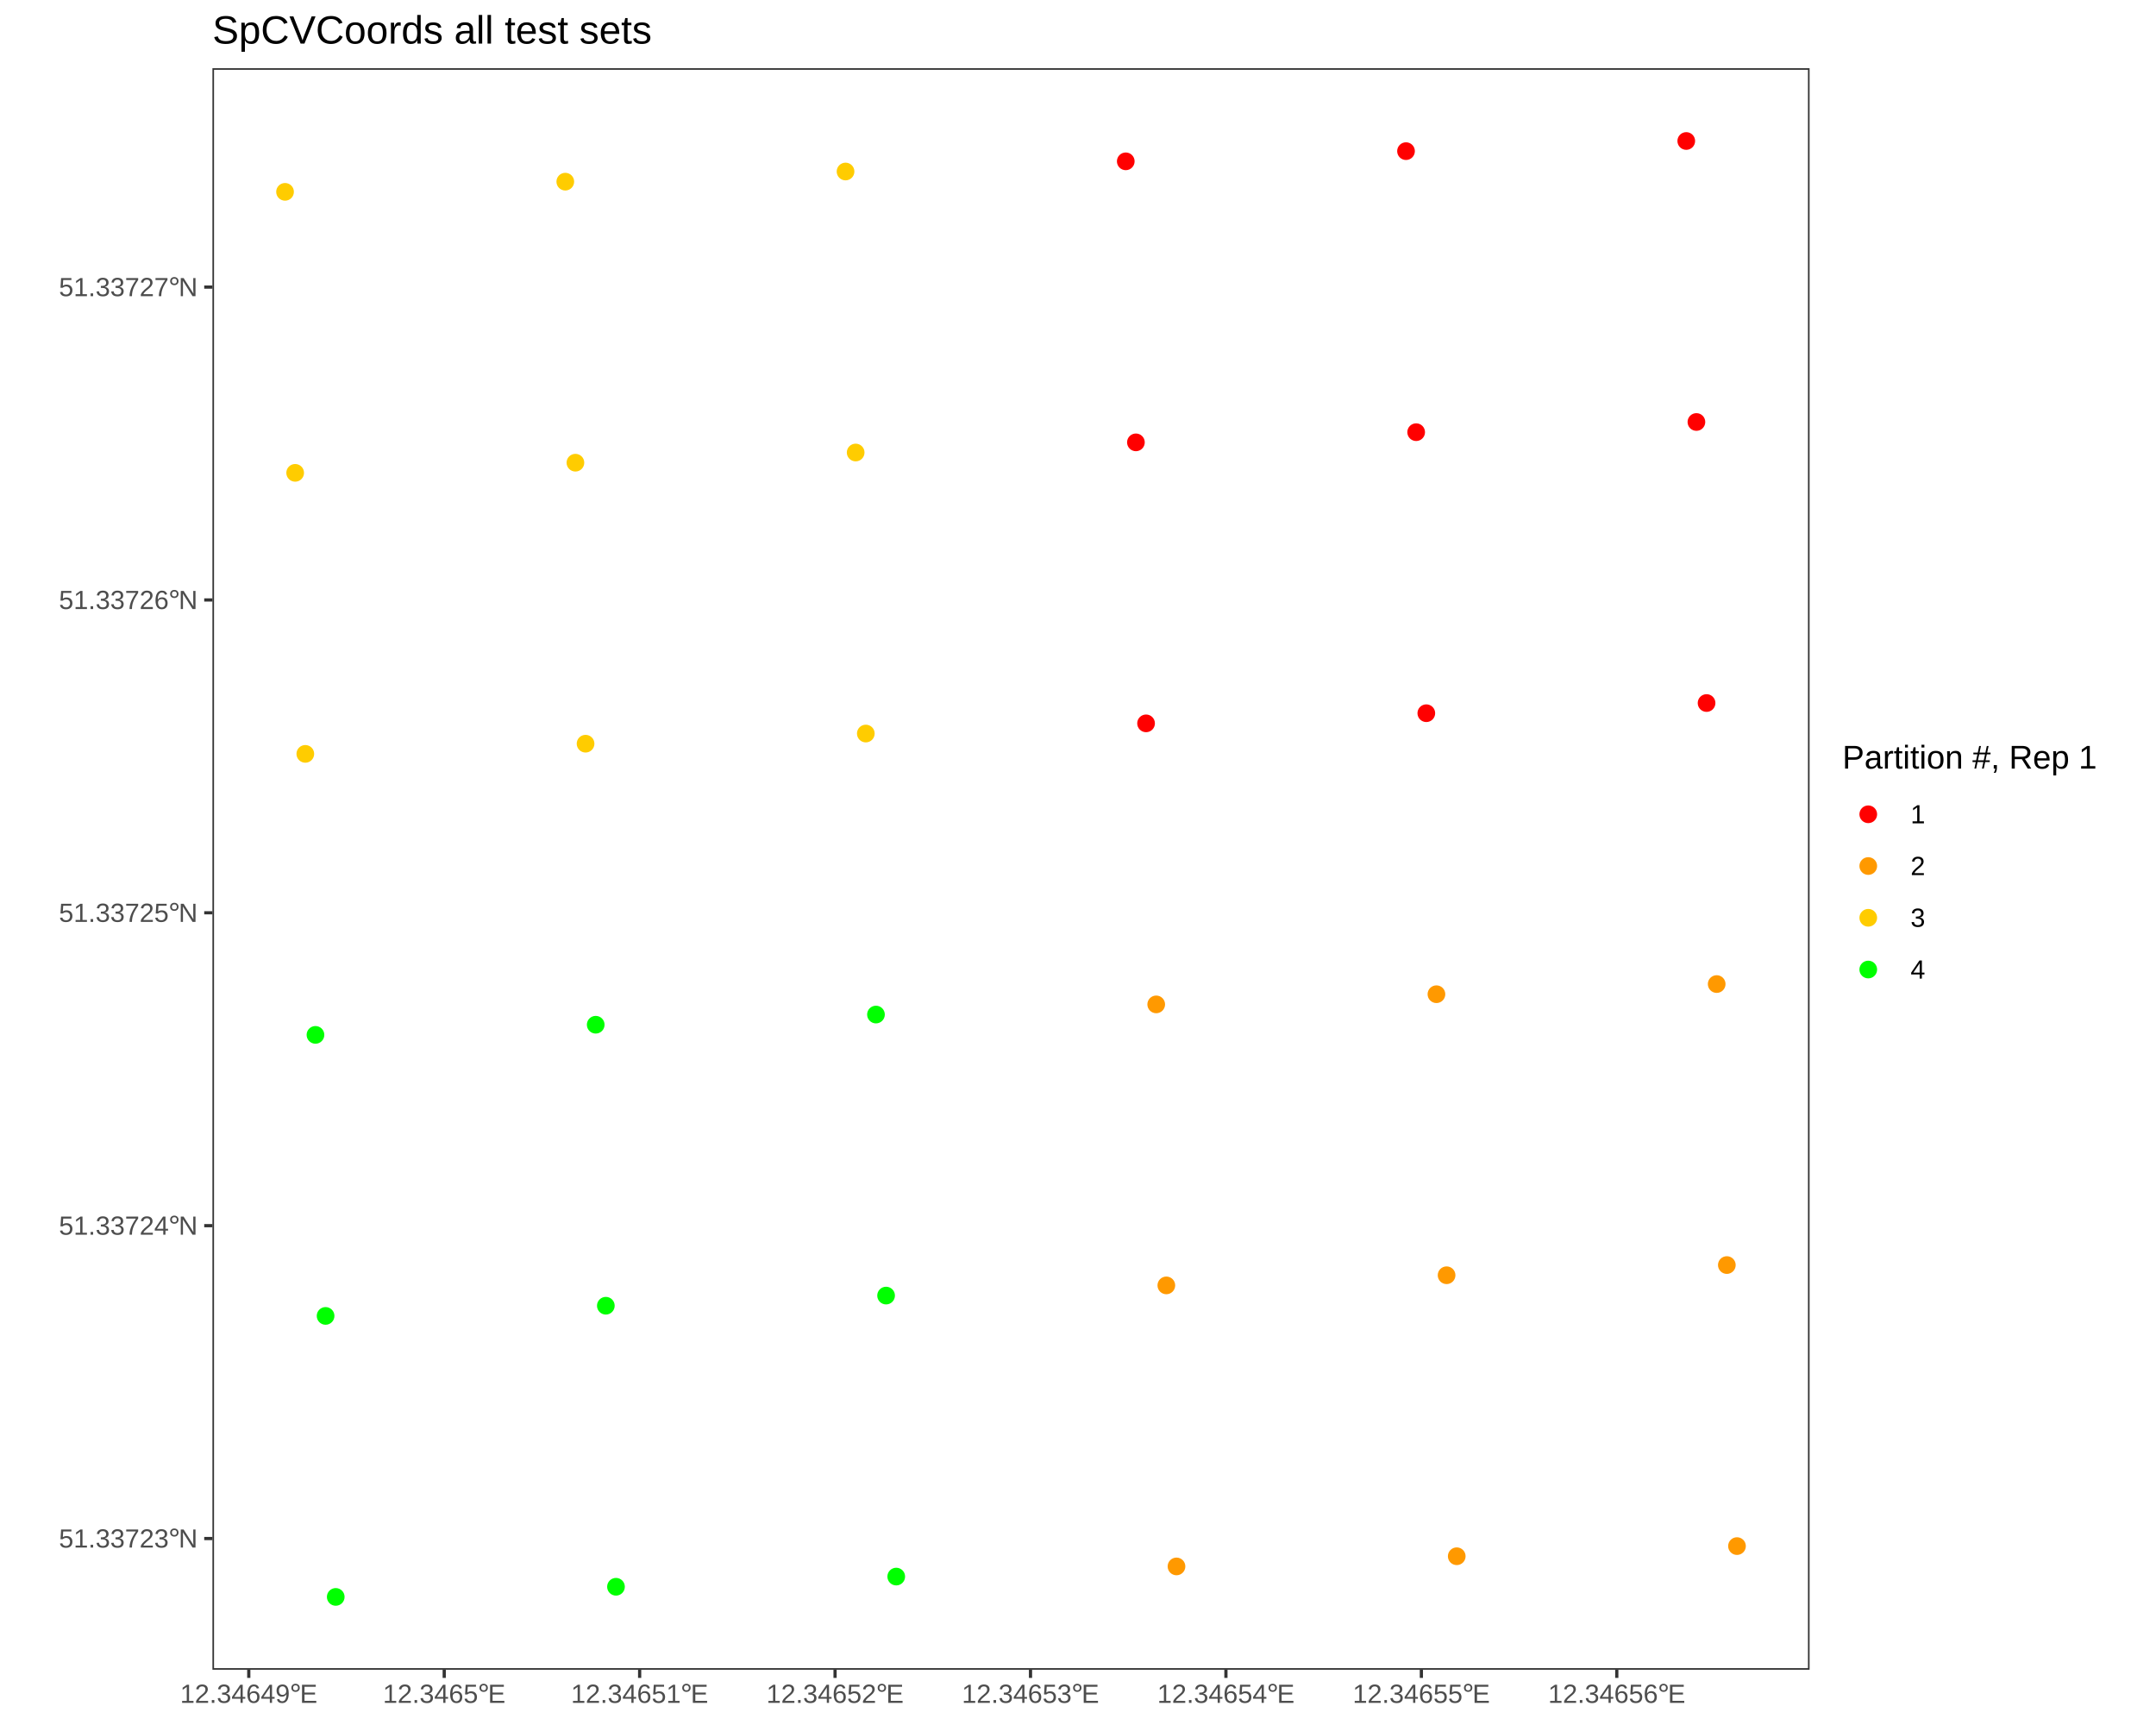
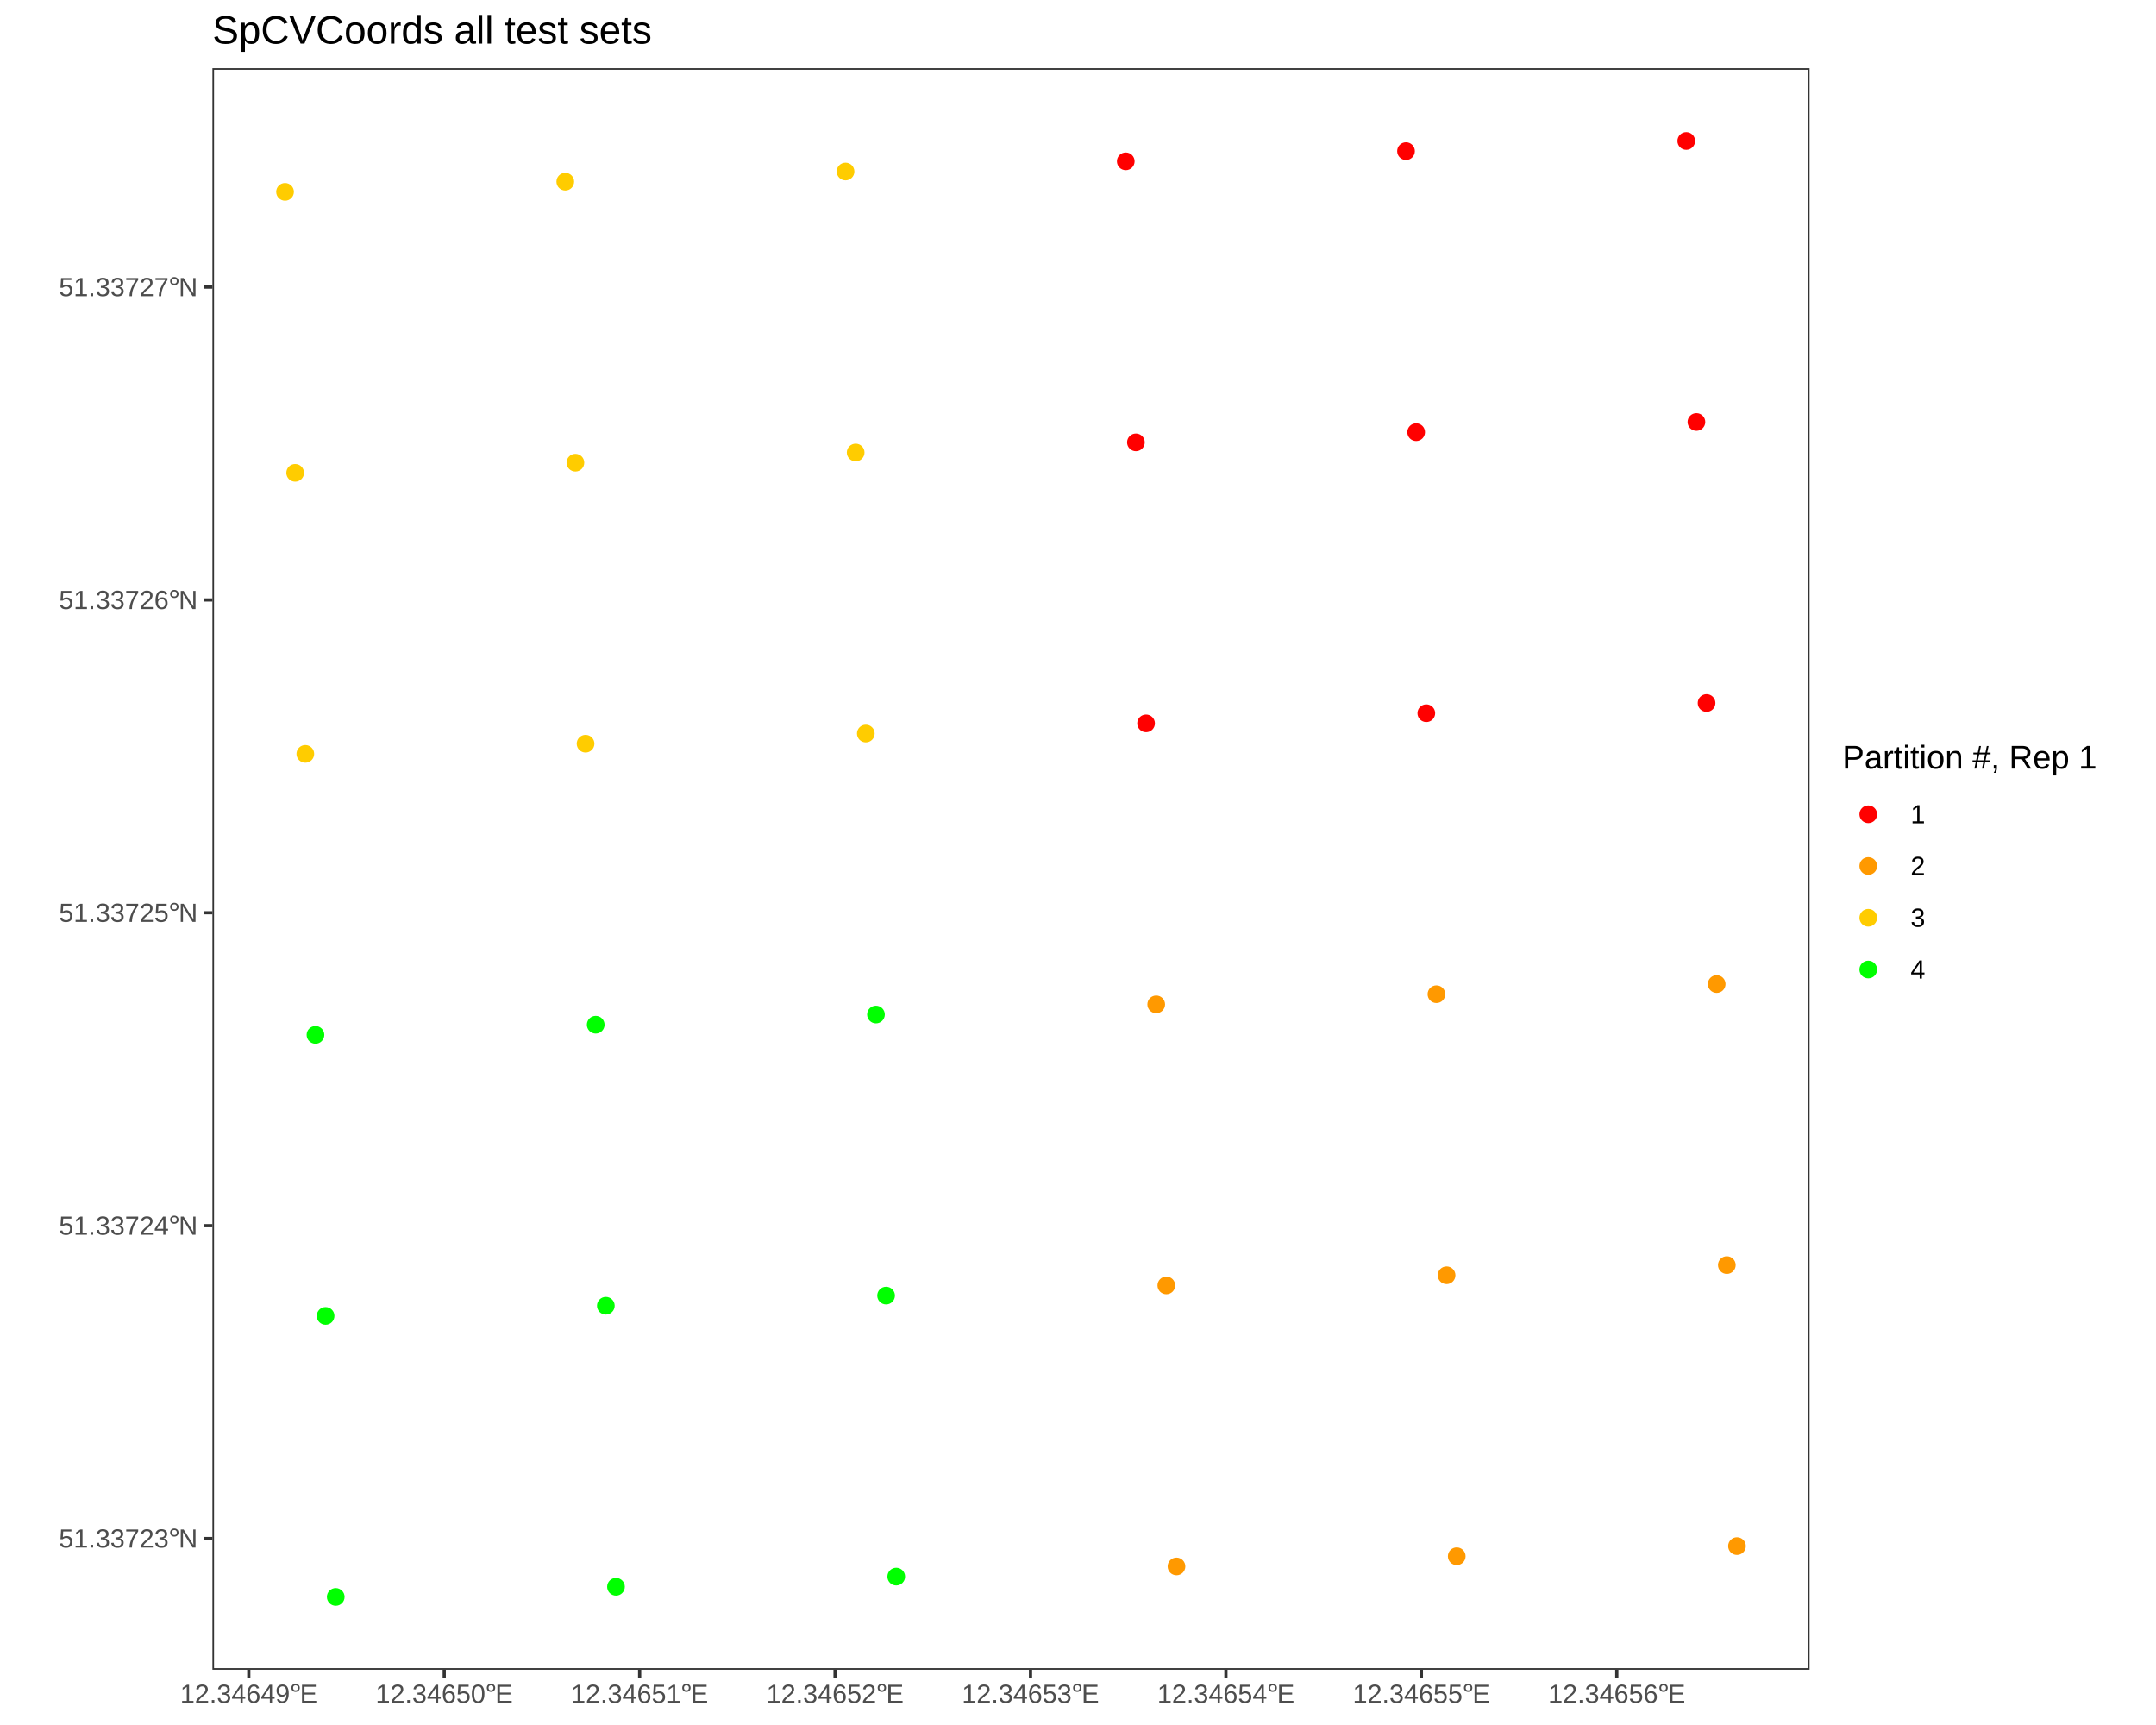
<svg xmlns="http://www.w3.org/2000/svg" viewBox="0 0 720.00 576.00">
  <defs>
    <style type="text/css">
    line, polyline, polygon, path, rect, circle {
      fill: none;
      stroke: #000000;
      stroke-linecap: round;
      stroke-linejoin: round;
      stroke-miterlimit: 10.00;
    }
  </style>
  </defs>
  <rect width="100%" height="100%" style="stroke: none; fill: #FFFFFF;" />
  <defs>
    <clipPath id="cpMTQuMTl8NzA1LjgxfDU3Ni4wMHwwLjAw">
      <rect x="14.19" y="0.00" width="691.62" height="576.00" />
    </clipPath>
  </defs>
  <rect x="14.19" y="0.00" width="691.62" height="576.00" style="stroke-width: 1.07; stroke: #FFFFFF; fill: #FFFFFF;" clip-path="url(#cpMTQuMTl8NzA1LjgxfDU3Ni4wMHwwLjAw)" />
  <defs>
    <clipPath id="cpMC4wMHw3MjAuMDB8NTc2LjAwfDAuMDA=">
      <rect x="0.00" y="0.00" width="720.00" height="576.00" />
    </clipPath>
  </defs>
  <defs>
    <clipPath id="cpNzAuOTR8NjA0LjMxfDU1Ny41NHwyMi43Nw==">
      <rect x="70.94" y="22.77" width="533.37" height="534.77" />
    </clipPath>
  </defs>
  <rect x="70.94" y="22.77" width="533.37" height="534.77" style="stroke-width: 1.07; stroke: none; fill: #FFFFFF;" clip-path="url(#cpNzAuOTR8NjA0LjMxfDU1Ny41NHwyMi43Nw==)" />
  <circle cx="382.73" cy="241.54" r="1.95pt" style="stroke-width: 0.71; stroke: #FF0000; stroke-linecap: butt; fill: #FF0000;" clip-path="url(#cpNzAuOTR8NjA0LjMxfDU1Ny41NHwyMi43Nw==)" />
  <circle cx="476.32" cy="238.15" r="1.95pt" style="stroke-width: 0.71; stroke: #FF0000; stroke-linecap: butt; fill: #FF0000;" clip-path="url(#cpNzAuOTR8NjA0LjMxfDU1Ny41NHwyMi43Nw==)" />
  <circle cx="569.91" cy="234.75" r="1.95pt" style="stroke-width: 0.71; stroke: #FF0000; stroke-linecap: butt; fill: #FF0000;" clip-path="url(#cpNzAuOTR8NjA0LjMxfDU1Ny41NHwyMi43Nw==)" />
  <circle cx="379.34" cy="147.71" r="1.95pt" style="stroke-width: 0.71; stroke: #FF0000; stroke-linecap: butt; fill: #FF0000;" clip-path="url(#cpNzAuOTR8NjA0LjMxfDU1Ny41NHwyMi43Nw==)" />
  <circle cx="472.93" cy="144.31" r="1.95pt" style="stroke-width: 0.71; stroke: #FF0000; stroke-linecap: butt; fill: #FF0000;" clip-path="url(#cpNzAuOTR8NjA0LjMxfDU1Ny41NHwyMi43Nw==)" />
  <circle cx="566.52" cy="140.91" r="1.95pt" style="stroke-width: 0.71; stroke: #FF0000; stroke-linecap: butt; fill: #FF0000;" clip-path="url(#cpNzAuOTR8NjA0LjMxfDU1Ny41NHwyMi43Nw==)" />
  <circle cx="375.95" cy="53.87" r="1.95pt" style="stroke-width: 0.71; stroke: #FF0000; stroke-linecap: butt; fill: #FF0000;" clip-path="url(#cpNzAuOTR8NjA0LjMxfDU1Ny41NHwyMi43Nw==)" />
  <circle cx="469.54" cy="50.47" r="1.95pt" style="stroke-width: 0.71; stroke: #FF0000; stroke-linecap: butt; fill: #FF0000;" clip-path="url(#cpNzAuOTR8NjA0LjMxfDU1Ny41NHwyMi43Nw==)" />
  <circle cx="563.13" cy="47.08" r="1.95pt" style="stroke-width: 0.71; stroke: #FF0000; stroke-linecap: butt; fill: #FF0000;" clip-path="url(#cpNzAuOTR8NjA0LjMxfDU1Ny41NHwyMi43Nw==)" />
  <circle cx="392.89" cy="523.05" r="1.95pt" style="stroke-width: 0.71; stroke: #FF9900; stroke-linecap: butt; fill: #FF9900;" clip-path="url(#cpNzAuOTR8NjA0LjMxfDU1Ny41NHwyMi43Nw==)" />
  <circle cx="486.48" cy="519.65" r="1.95pt" style="stroke-width: 0.71; stroke: #FF9900; stroke-linecap: butt; fill: #FF9900;" clip-path="url(#cpNzAuOTR8NjA0LjMxfDU1Ny41NHwyMi43Nw==)" />
  <circle cx="580.07" cy="516.26" r="1.95pt" style="stroke-width: 0.71; stroke: #FF9900; stroke-linecap: butt; fill: #FF9900;" clip-path="url(#cpNzAuOTR8NjA0LjMxfDU1Ny41NHwyMi43Nw==)" />
  <circle cx="389.50" cy="429.21" r="1.95pt" style="stroke-width: 0.71; stroke: #FF9900; stroke-linecap: butt; fill: #FF9900;" clip-path="url(#cpNzAuOTR8NjA0LjMxfDU1Ny41NHwyMi43Nw==)" />
  <circle cx="483.09" cy="425.82" r="1.95pt" style="stroke-width: 0.71; stroke: #FF9900; stroke-linecap: butt; fill: #FF9900;" clip-path="url(#cpNzAuOTR8NjA0LjMxfDU1Ny41NHwyMi43Nw==)" />
  <circle cx="576.68" cy="422.42" r="1.95pt" style="stroke-width: 0.71; stroke: #FF9900; stroke-linecap: butt; fill: #FF9900;" clip-path="url(#cpNzAuOTR8NjA0LjMxfDU1Ny41NHwyMi43Nw==)" />
  <circle cx="386.12" cy="335.38" r="1.95pt" style="stroke-width: 0.71; stroke: #FF9900; stroke-linecap: butt; fill: #FF9900;" clip-path="url(#cpNzAuOTR8NjA0LjMxfDU1Ny41NHwyMi43Nw==)" />
  <circle cx="479.70" cy="331.98" r="1.95pt" style="stroke-width: 0.71; stroke: #FF9900; stroke-linecap: butt; fill: #FF9900;" clip-path="url(#cpNzAuOTR8NjA0LjMxfDU1Ny41NHwyMi43Nw==)" />
  <circle cx="573.29" cy="328.59" r="1.95pt" style="stroke-width: 0.71; stroke: #FF9900; stroke-linecap: butt; fill: #FF9900;" clip-path="url(#cpNzAuOTR8NjA0LjMxfDU1Ny41NHwyMi43Nw==)" />
  <circle cx="101.96" cy="251.73" r="1.95pt" style="stroke-width: 0.71; stroke: #FFCC00; stroke-linecap: butt; fill: #FFCC00;" clip-path="url(#cpNzAuOTR8NjA0LjMxfDU1Ny41NHwyMi43Nw==)" />
  <circle cx="195.55" cy="248.33" r="1.95pt" style="stroke-width: 0.71; stroke: #FFCC00; stroke-linecap: butt; fill: #FFCC00;" clip-path="url(#cpNzAuOTR8NjA0LjMxfDU1Ny41NHwyMi43Nw==)" />
  <circle cx="289.14" cy="244.94" r="1.95pt" style="stroke-width: 0.71; stroke: #FFCC00; stroke-linecap: butt; fill: #FFCC00;" clip-path="url(#cpNzAuOTR8NjA0LjMxfDU1Ny41NHwyMi43Nw==)" />
  <circle cx="98.57" cy="157.89" r="1.95pt" style="stroke-width: 0.71; stroke: #FFCC00; stroke-linecap: butt; fill: #FFCC00;" clip-path="url(#cpNzAuOTR8NjA0LjMxfDU1Ny41NHwyMi43Nw==)" />
  <circle cx="192.16" cy="154.50" r="1.95pt" style="stroke-width: 0.71; stroke: #FFCC00; stroke-linecap: butt; fill: #FFCC00;" clip-path="url(#cpNzAuOTR8NjA0LjMxfDU1Ny41NHwyMi43Nw==)" />
  <circle cx="285.75" cy="151.10" r="1.95pt" style="stroke-width: 0.71; stroke: #FFCC00; stroke-linecap: butt; fill: #FFCC00;" clip-path="url(#cpNzAuOTR8NjA0LjMxfDU1Ny41NHwyMi43Nw==)" />
  <circle cx="95.19" cy="64.06" r="1.95pt" style="stroke-width: 0.71; stroke: #FFCC00; stroke-linecap: butt; fill: #FFCC00;" clip-path="url(#cpNzAuOTR8NjA0LjMxfDU1Ny41NHwyMi43Nw==)" />
  <circle cx="188.78" cy="60.66" r="1.95pt" style="stroke-width: 0.71; stroke: #FFCC00; stroke-linecap: butt; fill: #FFCC00;" clip-path="url(#cpNzAuOTR8NjA0LjMxfDU1Ny41NHwyMi43Nw==)" />
  <circle cx="282.37" cy="57.27" r="1.95pt" style="stroke-width: 0.71; stroke: #FFCC00; stroke-linecap: butt; fill: #FFCC00;" clip-path="url(#cpNzAuOTR8NjA0LjMxfDU1Ny41NHwyMi43Nw==)" />
  <circle cx="112.12" cy="533.23" r="1.95pt" style="stroke-width: 0.71; stroke: #00FF00; stroke-linecap: butt; fill: #00FF00;" clip-path="url(#cpNzAuOTR8NjA0LjMxfDU1Ny41NHwyMi43Nw==)" />
  <circle cx="205.71" cy="529.84" r="1.95pt" style="stroke-width: 0.71; stroke: #00FF00; stroke-linecap: butt; fill: #00FF00;" clip-path="url(#cpNzAuOTR8NjA0LjMxfDU1Ny41NHwyMi43Nw==)" />
  <circle cx="299.30" cy="526.44" r="1.95pt" style="stroke-width: 0.71; stroke: #00FF00; stroke-linecap: butt; fill: #00FF00;" clip-path="url(#cpNzAuOTR8NjA0LjMxfDU1Ny41NHwyMi43Nw==)" />
  <circle cx="108.73" cy="439.40" r="1.95pt" style="stroke-width: 0.71; stroke: #00FF00; stroke-linecap: butt; fill: #00FF00;" clip-path="url(#cpNzAuOTR8NjA0LjMxfDU1Ny41NHwyMi43Nw==)" />
  <circle cx="202.32" cy="436.00" r="1.95pt" style="stroke-width: 0.71; stroke: #00FF00; stroke-linecap: butt; fill: #00FF00;" clip-path="url(#cpNzAuOTR8NjA0LjMxfDU1Ny41NHwyMi43Nw==)" />
  <circle cx="295.91" cy="432.61" r="1.95pt" style="stroke-width: 0.71; stroke: #00FF00; stroke-linecap: butt; fill: #00FF00;" clip-path="url(#cpNzAuOTR8NjA0LjMxfDU1Ny41NHwyMi43Nw==)" />
  <circle cx="105.35" cy="345.56" r="1.95pt" style="stroke-width: 0.71; stroke: #00FF00; stroke-linecap: butt; fill: #00FF00;" clip-path="url(#cpNzAuOTR8NjA0LjMxfDU1Ny41NHwyMi43Nw==)" />
  <circle cx="198.94" cy="342.17" r="1.95pt" style="stroke-width: 0.71; stroke: #00FF00; stroke-linecap: butt; fill: #00FF00;" clip-path="url(#cpNzAuOTR8NjA0LjMxfDU1Ny41NHwyMi43Nw==)" />
  <circle cx="292.53" cy="338.77" r="1.95pt" style="stroke-width: 0.71; stroke: #00FF00; stroke-linecap: butt; fill: #00FF00;" clip-path="url(#cpNzAuOTR8NjA0LjMxfDU1Ny41NHwyMi43Nw==)" />
  <rect x="70.94" y="22.77" width="533.37" height="534.77" style="stroke-width: 1.07; stroke: #333333;" clip-path="url(#cpNzAuOTR8NjA0LjMxfDU1Ny41NHwyMi43Nw==)" />
  <defs>
    <clipPath id="cpMC4wMHw3MjAuMDB8NTc2LjAwfDAuMDA=">
      <rect x="0.00" y="0.00" width="720.00" height="576.00" />
    </clipPath>
  </defs>
  <g clip-path="url(#cpMC4wMHw3MjAuMDB8NTc2LjAwfDAuMDA=)">
    <text x="19.67" y="516.76" style="font-size: 8.80px; fill: #4D4D4D; font-family: Liberation Sans;" textLength="36.67px" lengthAdjust="spacingAndGlyphs">51.33723</text>
  </g>
  <g clip-path="url(#cpMC4wMHw3MjAuMDB8NTc2LjAwfDAuMDA=)">
    <text x="56.34" y="516.76" style="font-size: 8.80px; fill: #4D4D4D; font-family: Symbola;" textLength="3.31px" lengthAdjust="spacingAndGlyphs">°</text>
  </g>
  <g clip-path="url(#cpMC4wMHw3MjAuMDB8NTc2LjAwfDAuMDA=)">
    <text x="59.65" y="516.76" style="font-size: 8.80px; fill: #4D4D4D; font-family: Liberation Sans;" textLength="6.36px" lengthAdjust="spacingAndGlyphs">N</text>
  </g>
  <g clip-path="url(#cpMC4wMHw3MjAuMDB8NTc2LjAwfDAuMDA=)">
    <text x="19.67" y="412.29" style="font-size: 8.80px; fill: #4D4D4D; font-family: Liberation Sans;" textLength="36.67px" lengthAdjust="spacingAndGlyphs">51.33724</text>
  </g>
  <g clip-path="url(#cpMC4wMHw3MjAuMDB8NTc2LjAwfDAuMDA=)">
    <text x="56.34" y="412.29" style="font-size: 8.80px; fill: #4D4D4D; font-family: Symbola;" textLength="3.31px" lengthAdjust="spacingAndGlyphs">°</text>
  </g>
  <g clip-path="url(#cpMC4wMHw3MjAuMDB8NTc2LjAwfDAuMDA=)">
    <text x="59.65" y="412.29" style="font-size: 8.80px; fill: #4D4D4D; font-family: Liberation Sans;" textLength="6.36px" lengthAdjust="spacingAndGlyphs">N</text>
  </g>
  <g clip-path="url(#cpMC4wMHw3MjAuMDB8NTc2LjAwfDAuMDA=)">
    <text x="19.67" y="307.83" style="font-size: 8.80px; fill: #4D4D4D; font-family: Liberation Sans;" textLength="36.67px" lengthAdjust="spacingAndGlyphs">51.33725</text>
  </g>
  <g clip-path="url(#cpMC4wMHw3MjAuMDB8NTc2LjAwfDAuMDA=)">
    <text x="56.34" y="307.83" style="font-size: 8.80px; fill: #4D4D4D; font-family: Symbola;" textLength="3.31px" lengthAdjust="spacingAndGlyphs">°</text>
  </g>
  <g clip-path="url(#cpMC4wMHw3MjAuMDB8NTc2LjAwfDAuMDA=)">
    <text x="59.65" y="307.83" style="font-size: 8.80px; fill: #4D4D4D; font-family: Liberation Sans;" textLength="6.36px" lengthAdjust="spacingAndGlyphs">N</text>
  </g>
  <g clip-path="url(#cpMC4wMHw3MjAuMDB8NTc2LjAwfDAuMDA=)">
    <text x="19.67" y="203.36" style="font-size: 8.80px; fill: #4D4D4D; font-family: Liberation Sans;" textLength="36.67px" lengthAdjust="spacingAndGlyphs">51.33726</text>
  </g>
  <g clip-path="url(#cpMC4wMHw3MjAuMDB8NTc2LjAwfDAuMDA=)">
    <text x="56.34" y="203.36" style="font-size: 8.80px; fill: #4D4D4D; font-family: Symbola;" textLength="3.31px" lengthAdjust="spacingAndGlyphs">°</text>
  </g>
  <g clip-path="url(#cpMC4wMHw3MjAuMDB8NTc2LjAwfDAuMDA=)">
    <text x="59.65" y="203.36" style="font-size: 8.80px; fill: #4D4D4D; font-family: Liberation Sans;" textLength="6.36px" lengthAdjust="spacingAndGlyphs">N</text>
  </g>
  <g clip-path="url(#cpMC4wMHw3MjAuMDB8NTc2LjAwfDAuMDA=)">
    <text x="19.67" y="98.89" style="font-size: 8.80px; fill: #4D4D4D; font-family: Liberation Sans;" textLength="36.67px" lengthAdjust="spacingAndGlyphs">51.33727</text>
  </g>
  <g clip-path="url(#cpMC4wMHw3MjAuMDB8NTc2LjAwfDAuMDA=)">
    <text x="56.34" y="98.89" style="font-size: 8.80px; fill: #4D4D4D; font-family: Symbola;" textLength="3.31px" lengthAdjust="spacingAndGlyphs">°</text>
  </g>
  <g clip-path="url(#cpMC4wMHw3MjAuMDB8NTc2LjAwfDAuMDA=)">
    <text x="59.65" y="98.89" style="font-size: 8.80px; fill: #4D4D4D; font-family: Liberation Sans;" textLength="6.36px" lengthAdjust="spacingAndGlyphs">N</text>
  </g>
  <polyline points="68.20,513.73 70.94,513.73 " style="stroke-width: 1.07; stroke: #333333; stroke-linecap: butt;" clip-path="url(#cpMC4wMHw3MjAuMDB8NTc2LjAwfDAuMDA=)" />
  <polyline points="68.20,409.26 70.94,409.26 " style="stroke-width: 1.07; stroke: #333333; stroke-linecap: butt;" clip-path="url(#cpMC4wMHw3MjAuMDB8NTc2LjAwfDAuMDA=)" />
  <polyline points="68.20,304.79 70.94,304.79 " style="stroke-width: 1.07; stroke: #333333; stroke-linecap: butt;" clip-path="url(#cpMC4wMHw3MjAuMDB8NTc2LjAwfDAuMDA=)" />
  <polyline points="68.20,200.33 70.94,200.33 " style="stroke-width: 1.07; stroke: #333333; stroke-linecap: butt;" clip-path="url(#cpMC4wMHw3MjAuMDB8NTc2LjAwfDAuMDA=)" />
  <polyline points="68.20,95.86 70.94,95.86 " style="stroke-width: 1.07; stroke: #333333; stroke-linecap: butt;" clip-path="url(#cpMC4wMHw3MjAuMDB8NTc2LjAwfDAuMDA=)" />
  <polyline points="83.08,560.28 83.08,557.54 " style="stroke-width: 1.07; stroke: #333333; stroke-linecap: butt;" clip-path="url(#cpMC4wMHw3MjAuMDB8NTc2LjAwfDAuMDA=)" />
  <polyline points="148.35,560.28 148.35,557.54 " style="stroke-width: 1.07; stroke: #333333; stroke-linecap: butt;" clip-path="url(#cpMC4wMHw3MjAuMDB8NTc2LjAwfDAuMDA=)" />
  <polyline points="213.61,560.28 213.61,557.54 " style="stroke-width: 1.07; stroke: #333333; stroke-linecap: butt;" clip-path="url(#cpMC4wMHw3MjAuMDB8NTc2LjAwfDAuMDA=)" />
  <polyline points="278.87,560.28 278.87,557.54 " style="stroke-width: 1.07; stroke: #333333; stroke-linecap: butt;" clip-path="url(#cpMC4wMHw3MjAuMDB8NTc2LjAwfDAuMDA=)" />
  <polyline points="344.14,560.28 344.14,557.54 " style="stroke-width: 1.07; stroke: #333333; stroke-linecap: butt;" clip-path="url(#cpMC4wMHw3MjAuMDB8NTc2LjAwfDAuMDA=)" />
  <polyline points="409.40,560.28 409.40,557.54 " style="stroke-width: 1.07; stroke: #333333; stroke-linecap: butt;" clip-path="url(#cpMC4wMHw3MjAuMDB8NTc2LjAwfDAuMDA=)" />
  <polyline points="474.67,560.28 474.67,557.54 " style="stroke-width: 1.07; stroke: #333333; stroke-linecap: butt;" clip-path="url(#cpMC4wMHw3MjAuMDB8NTc2LjAwfDAuMDA=)" />
  <polyline points="539.93,560.28 539.93,557.54 " style="stroke-width: 1.07; stroke: #333333; stroke-linecap: butt;" clip-path="url(#cpMC4wMHw3MjAuMDB8NTc2LjAwfDAuMDA=)" />
  <g clip-path="url(#cpMC4wMHw3MjAuMDB8NTc2LjAwfDAuMDA=)">
    <text x="60.15" y="568.61" style="font-size: 8.80px; fill: #4D4D4D; font-family: Liberation Sans;" textLength="36.67px" lengthAdjust="spacingAndGlyphs">12.34649</text>
  </g>
  <g clip-path="url(#cpMC4wMHw3MjAuMDB8NTc2LjAwfDAuMDA=)">
    <text x="96.82" y="568.61" style="font-size: 8.80px; fill: #4D4D4D; font-family: Symbola;" textLength="3.31px" lengthAdjust="spacingAndGlyphs">°</text>
  </g>
  <g clip-path="url(#cpMC4wMHw3MjAuMDB8NTc2LjAwfDAuMDA=)">
    <text x="100.14" y="568.61" style="font-size: 8.80px; fill: #4D4D4D; font-family: Liberation Sans;" textLength="5.88px" lengthAdjust="spacingAndGlyphs">E</text>
  </g>
  <g clip-path="url(#cpMC4wMHw3MjAuMDB8NTc2LjAwfDAuMDA=)">
-     <text x="127.86" y="568.61" style="font-size: 8.80px; fill: #4D4D4D; font-family: Liberation Sans;" textLength="31.78px" lengthAdjust="spacingAndGlyphs">12.3465</text>
-   </g>
-   <g clip-path="url(#cpMC4wMHw3MjAuMDB8NTc2LjAwfDAuMDA=)">
-     <text x="159.64" y="568.61" style="font-size: 8.80px; fill: #4D4D4D; font-family: Symbola;" textLength="3.31px" lengthAdjust="spacingAndGlyphs">°</text>
-   </g>
-   <g clip-path="url(#cpMC4wMHw3MjAuMDB8NTc2LjAwfDAuMDA=)">
-     <text x="162.95" y="568.61" style="font-size: 8.80px; fill: #4D4D4D; font-family: Liberation Sans;" textLength="5.88px" lengthAdjust="spacingAndGlyphs">E</text>
+     <text x="125.42" y="568.61" style="font-size: 8.80px; fill: #4D4D4D; font-family: Liberation Sans;" textLength="36.67px" lengthAdjust="spacingAndGlyphs">12.34650</text>
+   </g>
+   <g clip-path="url(#cpMC4wMHw3MjAuMDB8NTc2LjAwfDAuMDA=)">
+     <text x="162.09" y="568.61" style="font-size: 8.80px; fill: #4D4D4D; font-family: Symbola;" textLength="3.31px" lengthAdjust="spacingAndGlyphs">°</text>
+   </g>
+   <g clip-path="url(#cpMC4wMHw3MjAuMDB8NTc2LjAwfDAuMDA=)">
+     <text x="165.40" y="568.61" style="font-size: 8.80px; fill: #4D4D4D; font-family: Liberation Sans;" textLength="5.88px" lengthAdjust="spacingAndGlyphs">E</text>
  </g>
  <g clip-path="url(#cpMC4wMHw3MjAuMDB8NTc2LjAwfDAuMDA=)">
    <text x="190.68" y="568.61" style="font-size: 8.80px; fill: #4D4D4D; font-family: Liberation Sans;" textLength="36.67px" lengthAdjust="spacingAndGlyphs">12.34651</text>
  </g>
  <g clip-path="url(#cpMC4wMHw3MjAuMDB8NTc2LjAwfDAuMDA=)">
    <text x="227.35" y="568.61" style="font-size: 8.80px; fill: #4D4D4D; font-family: Symbola;" textLength="3.31px" lengthAdjust="spacingAndGlyphs">°</text>
  </g>
  <g clip-path="url(#cpMC4wMHw3MjAuMDB8NTc2LjAwfDAuMDA=)">
    <text x="230.66" y="568.61" style="font-size: 8.80px; fill: #4D4D4D; font-family: Liberation Sans;" textLength="5.88px" lengthAdjust="spacingAndGlyphs">E</text>
  </g>
  <g clip-path="url(#cpMC4wMHw3MjAuMDB8NTc2LjAwfDAuMDA=)">
    <text x="255.94" y="568.61" style="font-size: 8.80px; fill: #4D4D4D; font-family: Liberation Sans;" textLength="36.67px" lengthAdjust="spacingAndGlyphs">12.34652</text>
  </g>
  <g clip-path="url(#cpMC4wMHw3MjAuMDB8NTc2LjAwfDAuMDA=)">
    <text x="292.62" y="568.61" style="font-size: 8.80px; fill: #4D4D4D; font-family: Symbola;" textLength="3.31px" lengthAdjust="spacingAndGlyphs">°</text>
  </g>
  <g clip-path="url(#cpMC4wMHw3MjAuMDB8NTc2LjAwfDAuMDA=)">
    <text x="295.93" y="568.61" style="font-size: 8.80px; fill: #4D4D4D; font-family: Liberation Sans;" textLength="5.88px" lengthAdjust="spacingAndGlyphs">E</text>
  </g>
  <g clip-path="url(#cpMC4wMHw3MjAuMDB8NTc2LjAwfDAuMDA=)">
    <text x="321.21" y="568.61" style="font-size: 8.80px; fill: #4D4D4D; font-family: Liberation Sans;" textLength="36.67px" lengthAdjust="spacingAndGlyphs">12.34653</text>
  </g>
  <g clip-path="url(#cpMC4wMHw3MjAuMDB8NTc2LjAwfDAuMDA=)">
    <text x="357.88" y="568.61" style="font-size: 8.80px; fill: #4D4D4D; font-family: Symbola;" textLength="3.31px" lengthAdjust="spacingAndGlyphs">°</text>
  </g>
  <g clip-path="url(#cpMC4wMHw3MjAuMDB8NTc2LjAwfDAuMDA=)">
    <text x="361.19" y="568.61" style="font-size: 8.80px; fill: #4D4D4D; font-family: Liberation Sans;" textLength="5.88px" lengthAdjust="spacingAndGlyphs">E</text>
  </g>
  <g clip-path="url(#cpMC4wMHw3MjAuMDB8NTc2LjAwfDAuMDA=)">
    <text x="386.47" y="568.61" style="font-size: 8.80px; fill: #4D4D4D; font-family: Liberation Sans;" textLength="36.67px" lengthAdjust="spacingAndGlyphs">12.34654</text>
  </g>
  <g clip-path="url(#cpMC4wMHw3MjAuMDB8NTc2LjAwfDAuMDA=)">
    <text x="423.14" y="568.61" style="font-size: 8.80px; fill: #4D4D4D; font-family: Symbola;" textLength="3.31px" lengthAdjust="spacingAndGlyphs">°</text>
  </g>
  <g clip-path="url(#cpMC4wMHw3MjAuMDB8NTc2LjAwfDAuMDA=)">
    <text x="426.46" y="568.61" style="font-size: 8.80px; fill: #4D4D4D; font-family: Liberation Sans;" textLength="5.88px" lengthAdjust="spacingAndGlyphs">E</text>
  </g>
  <g clip-path="url(#cpMC4wMHw3MjAuMDB8NTc2LjAwfDAuMDA=)">
    <text x="451.74" y="568.61" style="font-size: 8.80px; fill: #4D4D4D; font-family: Liberation Sans;" textLength="36.67px" lengthAdjust="spacingAndGlyphs">12.34655</text>
  </g>
  <g clip-path="url(#cpMC4wMHw3MjAuMDB8NTc2LjAwfDAuMDA=)">
    <text x="488.41" y="568.61" style="font-size: 8.80px; fill: #4D4D4D; font-family: Symbola;" textLength="3.31px" lengthAdjust="spacingAndGlyphs">°</text>
  </g>
  <g clip-path="url(#cpMC4wMHw3MjAuMDB8NTc2LjAwfDAuMDA=)">
    <text x="491.72" y="568.61" style="font-size: 8.80px; fill: #4D4D4D; font-family: Liberation Sans;" textLength="5.88px" lengthAdjust="spacingAndGlyphs">E</text>
  </g>
  <g clip-path="url(#cpMC4wMHw3MjAuMDB8NTc2LjAwfDAuMDA=)">
    <text x="517.00" y="568.61" style="font-size: 8.80px; fill: #4D4D4D; font-family: Liberation Sans;" textLength="36.67px" lengthAdjust="spacingAndGlyphs">12.34656</text>
  </g>
  <g clip-path="url(#cpMC4wMHw3MjAuMDB8NTc2LjAwfDAuMDA=)">
    <text x="553.67" y="568.61" style="font-size: 8.80px; fill: #4D4D4D; font-family: Symbola;" textLength="3.31px" lengthAdjust="spacingAndGlyphs">°</text>
  </g>
  <g clip-path="url(#cpMC4wMHw3MjAuMDB8NTc2LjAwfDAuMDA=)">
    <text x="556.98" y="568.61" style="font-size: 8.80px; fill: #4D4D4D; font-family: Liberation Sans;" textLength="5.88px" lengthAdjust="spacingAndGlyphs">E</text>
  </g>
  <rect x="615.27" y="247.94" width="85.06" height="84.44" style="stroke-width: 1.07; stroke: none; fill: #FFFFFF;" clip-path="url(#cpMC4wMHw3MjAuMDB8NTc2LjAwfDAuMDA=)" />
  <g clip-path="url(#cpMC4wMHw3MjAuMDB8NTc2LjAwfDAuMDA=)">
    <text x="615.27" y="256.64" style="font-size: 11.00px; font-family: Liberation Sans;" textLength="85.06px" lengthAdjust="spacingAndGlyphs">Partition #, Rep 1</text>
  </g>
  <rect x="615.27" y="263.26" width="17.28" height="17.28" style="stroke-width: 1.07; stroke: none; fill: #FFFFFF;" clip-path="url(#cpMC4wMHw3MjAuMDB8NTc2LjAwfDAuMDA=)" />
  <circle cx="623.91" cy="271.90" r="1.95pt" style="stroke-width: 0.71; stroke: #FF0000; fill: #FF0000;" clip-path="url(#cpMC4wMHw3MjAuMDB8NTc2LjAwfDAuMDA=)" />
  <rect x="615.27" y="280.54" width="17.28" height="17.28" style="stroke-width: 1.07; stroke: none; fill: #FFFFFF;" clip-path="url(#cpMC4wMHw3MjAuMDB8NTc2LjAwfDAuMDA=)" />
  <circle cx="623.91" cy="289.18" r="1.95pt" style="stroke-width: 0.71; stroke: #FF9900; fill: #FF9900;" clip-path="url(#cpMC4wMHw3MjAuMDB8NTc2LjAwfDAuMDA=)" />
  <rect x="615.27" y="297.82" width="17.28" height="17.28" style="stroke-width: 1.07; stroke: none; fill: #FFFFFF;" clip-path="url(#cpMC4wMHw3MjAuMDB8NTc2LjAwfDAuMDA=)" />
  <circle cx="623.91" cy="306.46" r="1.95pt" style="stroke-width: 0.71; stroke: #FFCC00; fill: #FFCC00;" clip-path="url(#cpMC4wMHw3MjAuMDB8NTc2LjAwfDAuMDA=)" />
  <rect x="615.27" y="315.10" width="17.28" height="17.28" style="stroke-width: 1.07; stroke: none; fill: #FFFFFF;" clip-path="url(#cpMC4wMHw3MjAuMDB8NTc2LjAwfDAuMDA=)" />
  <circle cx="623.91" cy="323.74" r="1.95pt" style="stroke-width: 0.71; stroke: #00FF00; fill: #00FF00;" clip-path="url(#cpMC4wMHw3MjAuMDB8NTc2LjAwfDAuMDA=)" />
  <g clip-path="url(#cpMC4wMHw3MjAuMDB8NTc2LjAwfDAuMDA=)">
    <text x="638.03" y="274.92" style="font-size: 8.80px; font-family: Liberation Sans;" textLength="4.89px" lengthAdjust="spacingAndGlyphs">1</text>
  </g>
  <g clip-path="url(#cpMC4wMHw3MjAuMDB8NTc2LjAwfDAuMDA=)">
    <text x="638.03" y="292.20" style="font-size: 8.80px; font-family: Liberation Sans;" textLength="4.89px" lengthAdjust="spacingAndGlyphs">2</text>
  </g>
  <g clip-path="url(#cpMC4wMHw3MjAuMDB8NTc2LjAwfDAuMDA=)">
    <text x="638.03" y="309.48" style="font-size: 8.80px; font-family: Liberation Sans;" textLength="4.89px" lengthAdjust="spacingAndGlyphs">3</text>
  </g>
  <g clip-path="url(#cpMC4wMHw3MjAuMDB8NTc2LjAwfDAuMDA=)">
    <text x="638.03" y="326.76" style="font-size: 8.80px; font-family: Liberation Sans;" textLength="4.89px" lengthAdjust="spacingAndGlyphs">4</text>
  </g>
  <g clip-path="url(#cpMC4wMHw3MjAuMDB8NTc2LjAwfDAuMDA=)">
    <text x="70.94" y="14.56" style="font-size: 13.20px; font-family: Liberation Sans;" textLength="146.53px" lengthAdjust="spacingAndGlyphs">SpCVCoords all test sets</text>
  </g>
</svg>
